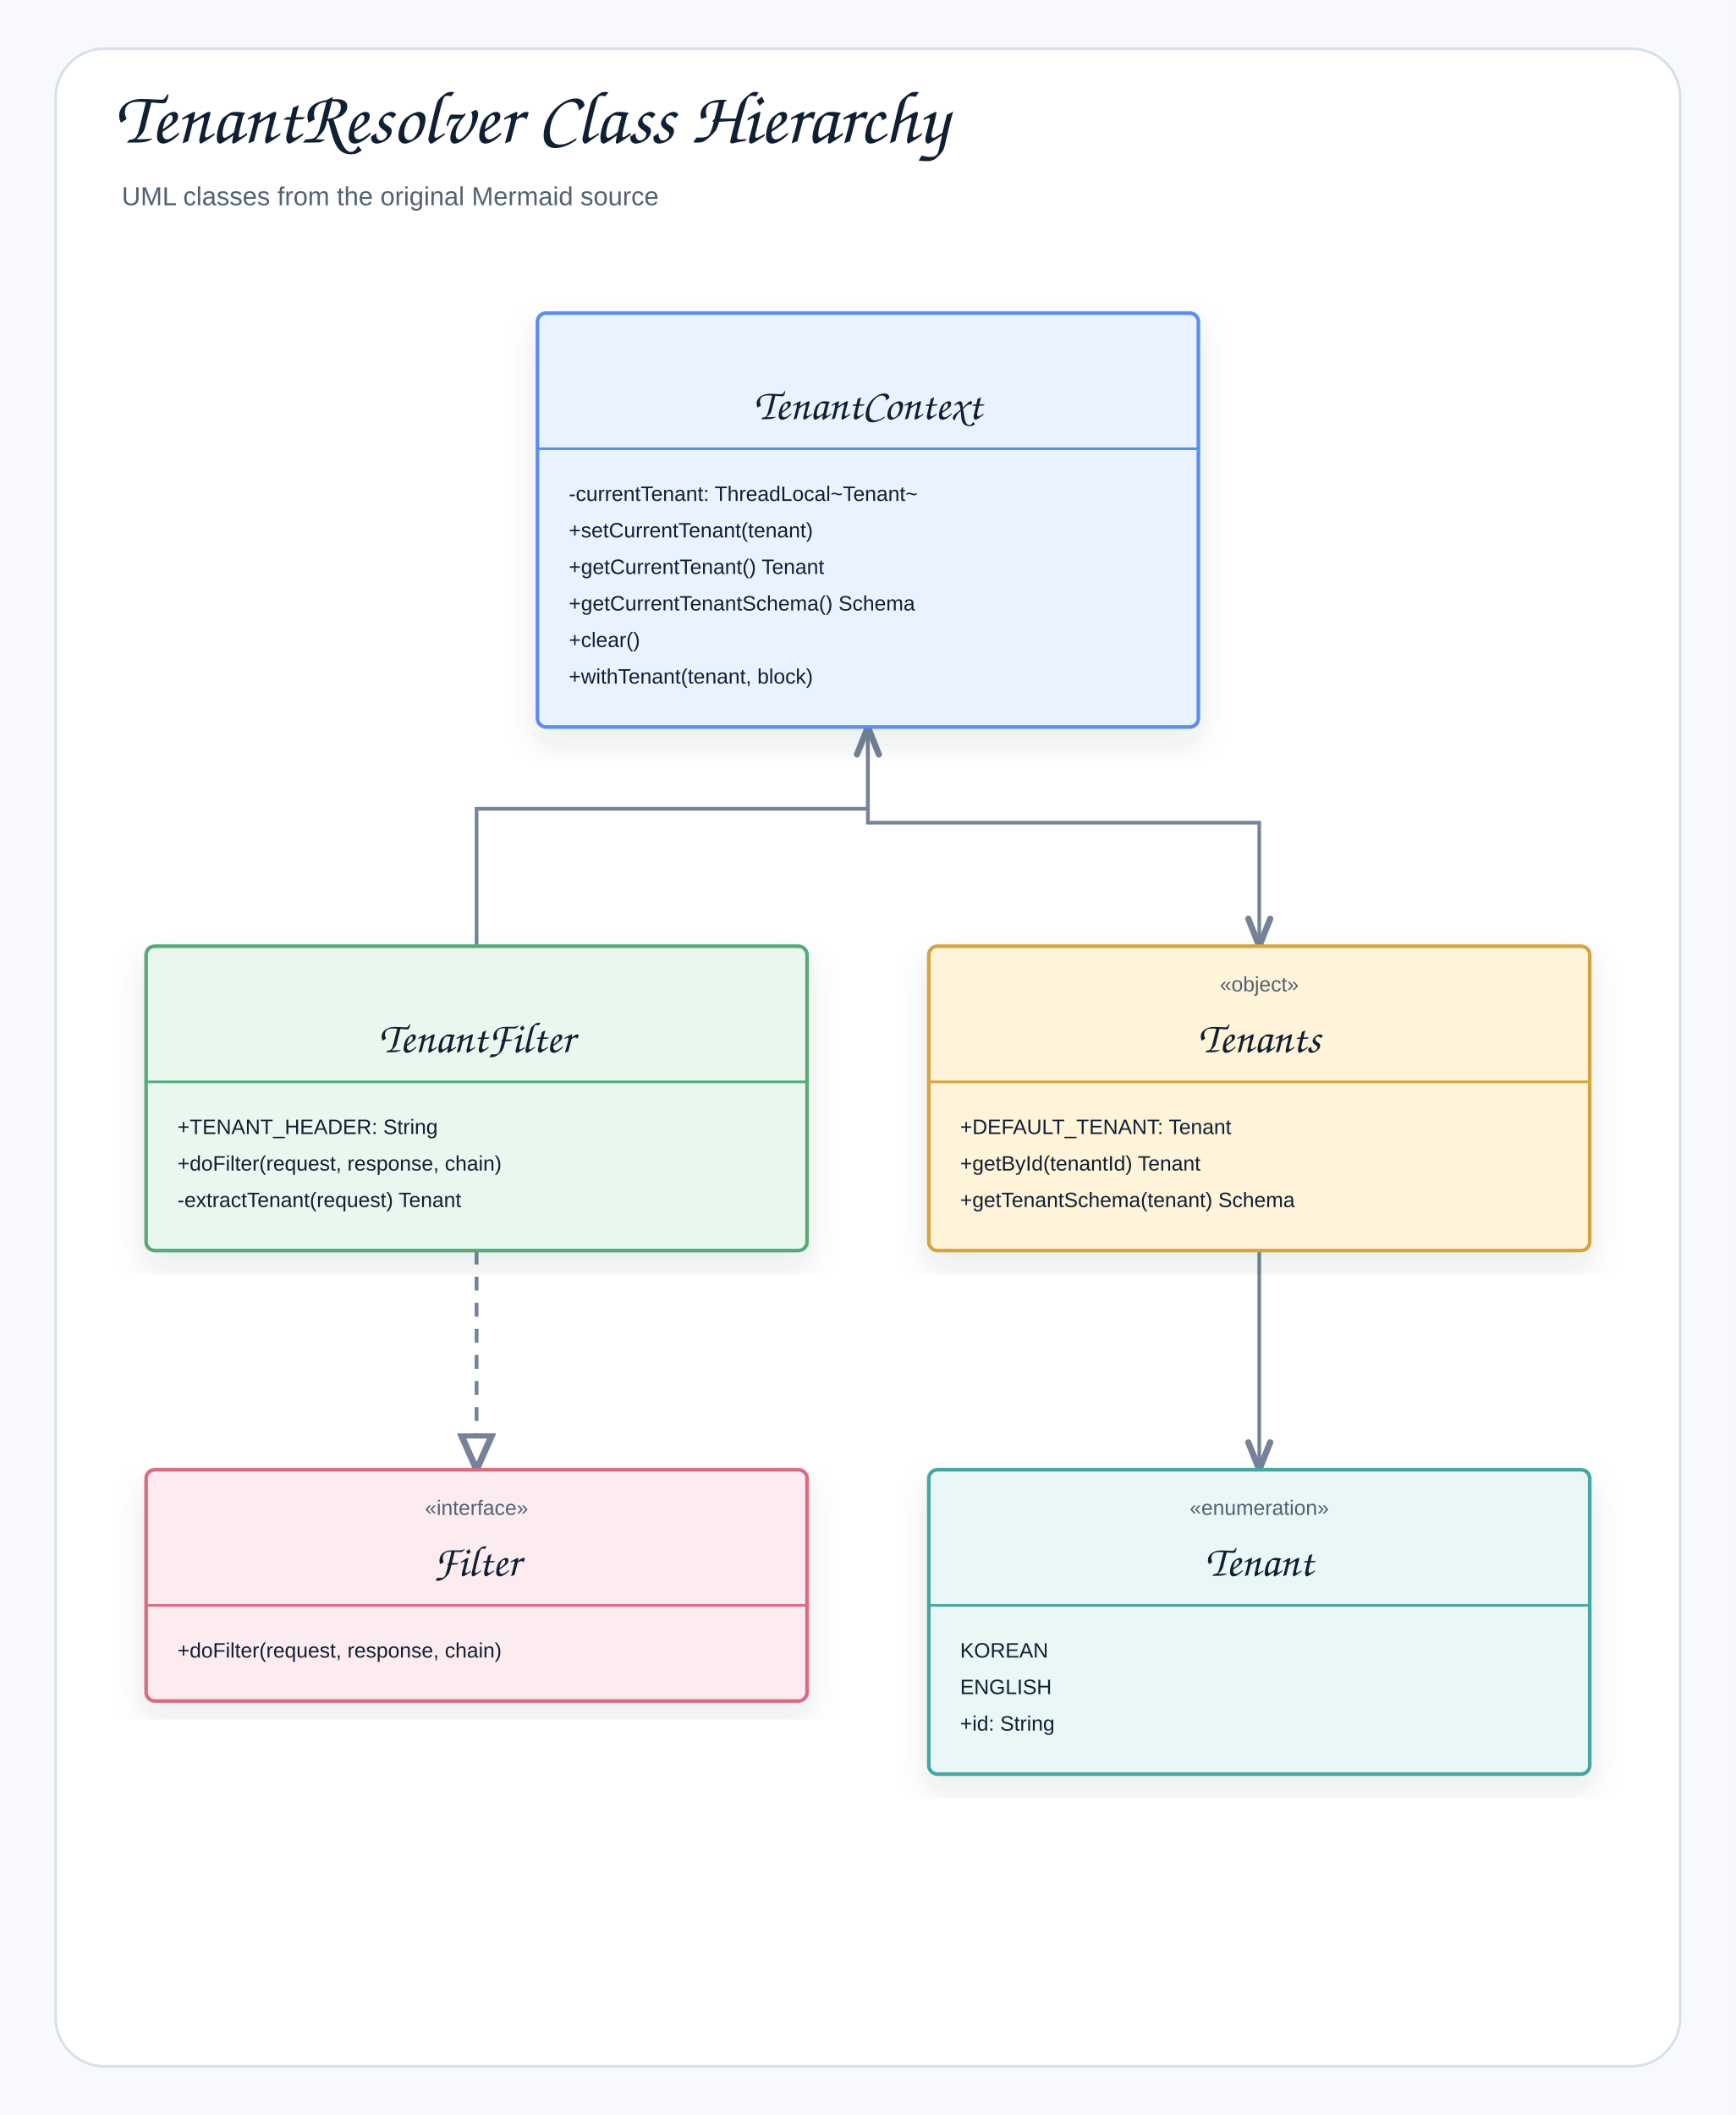
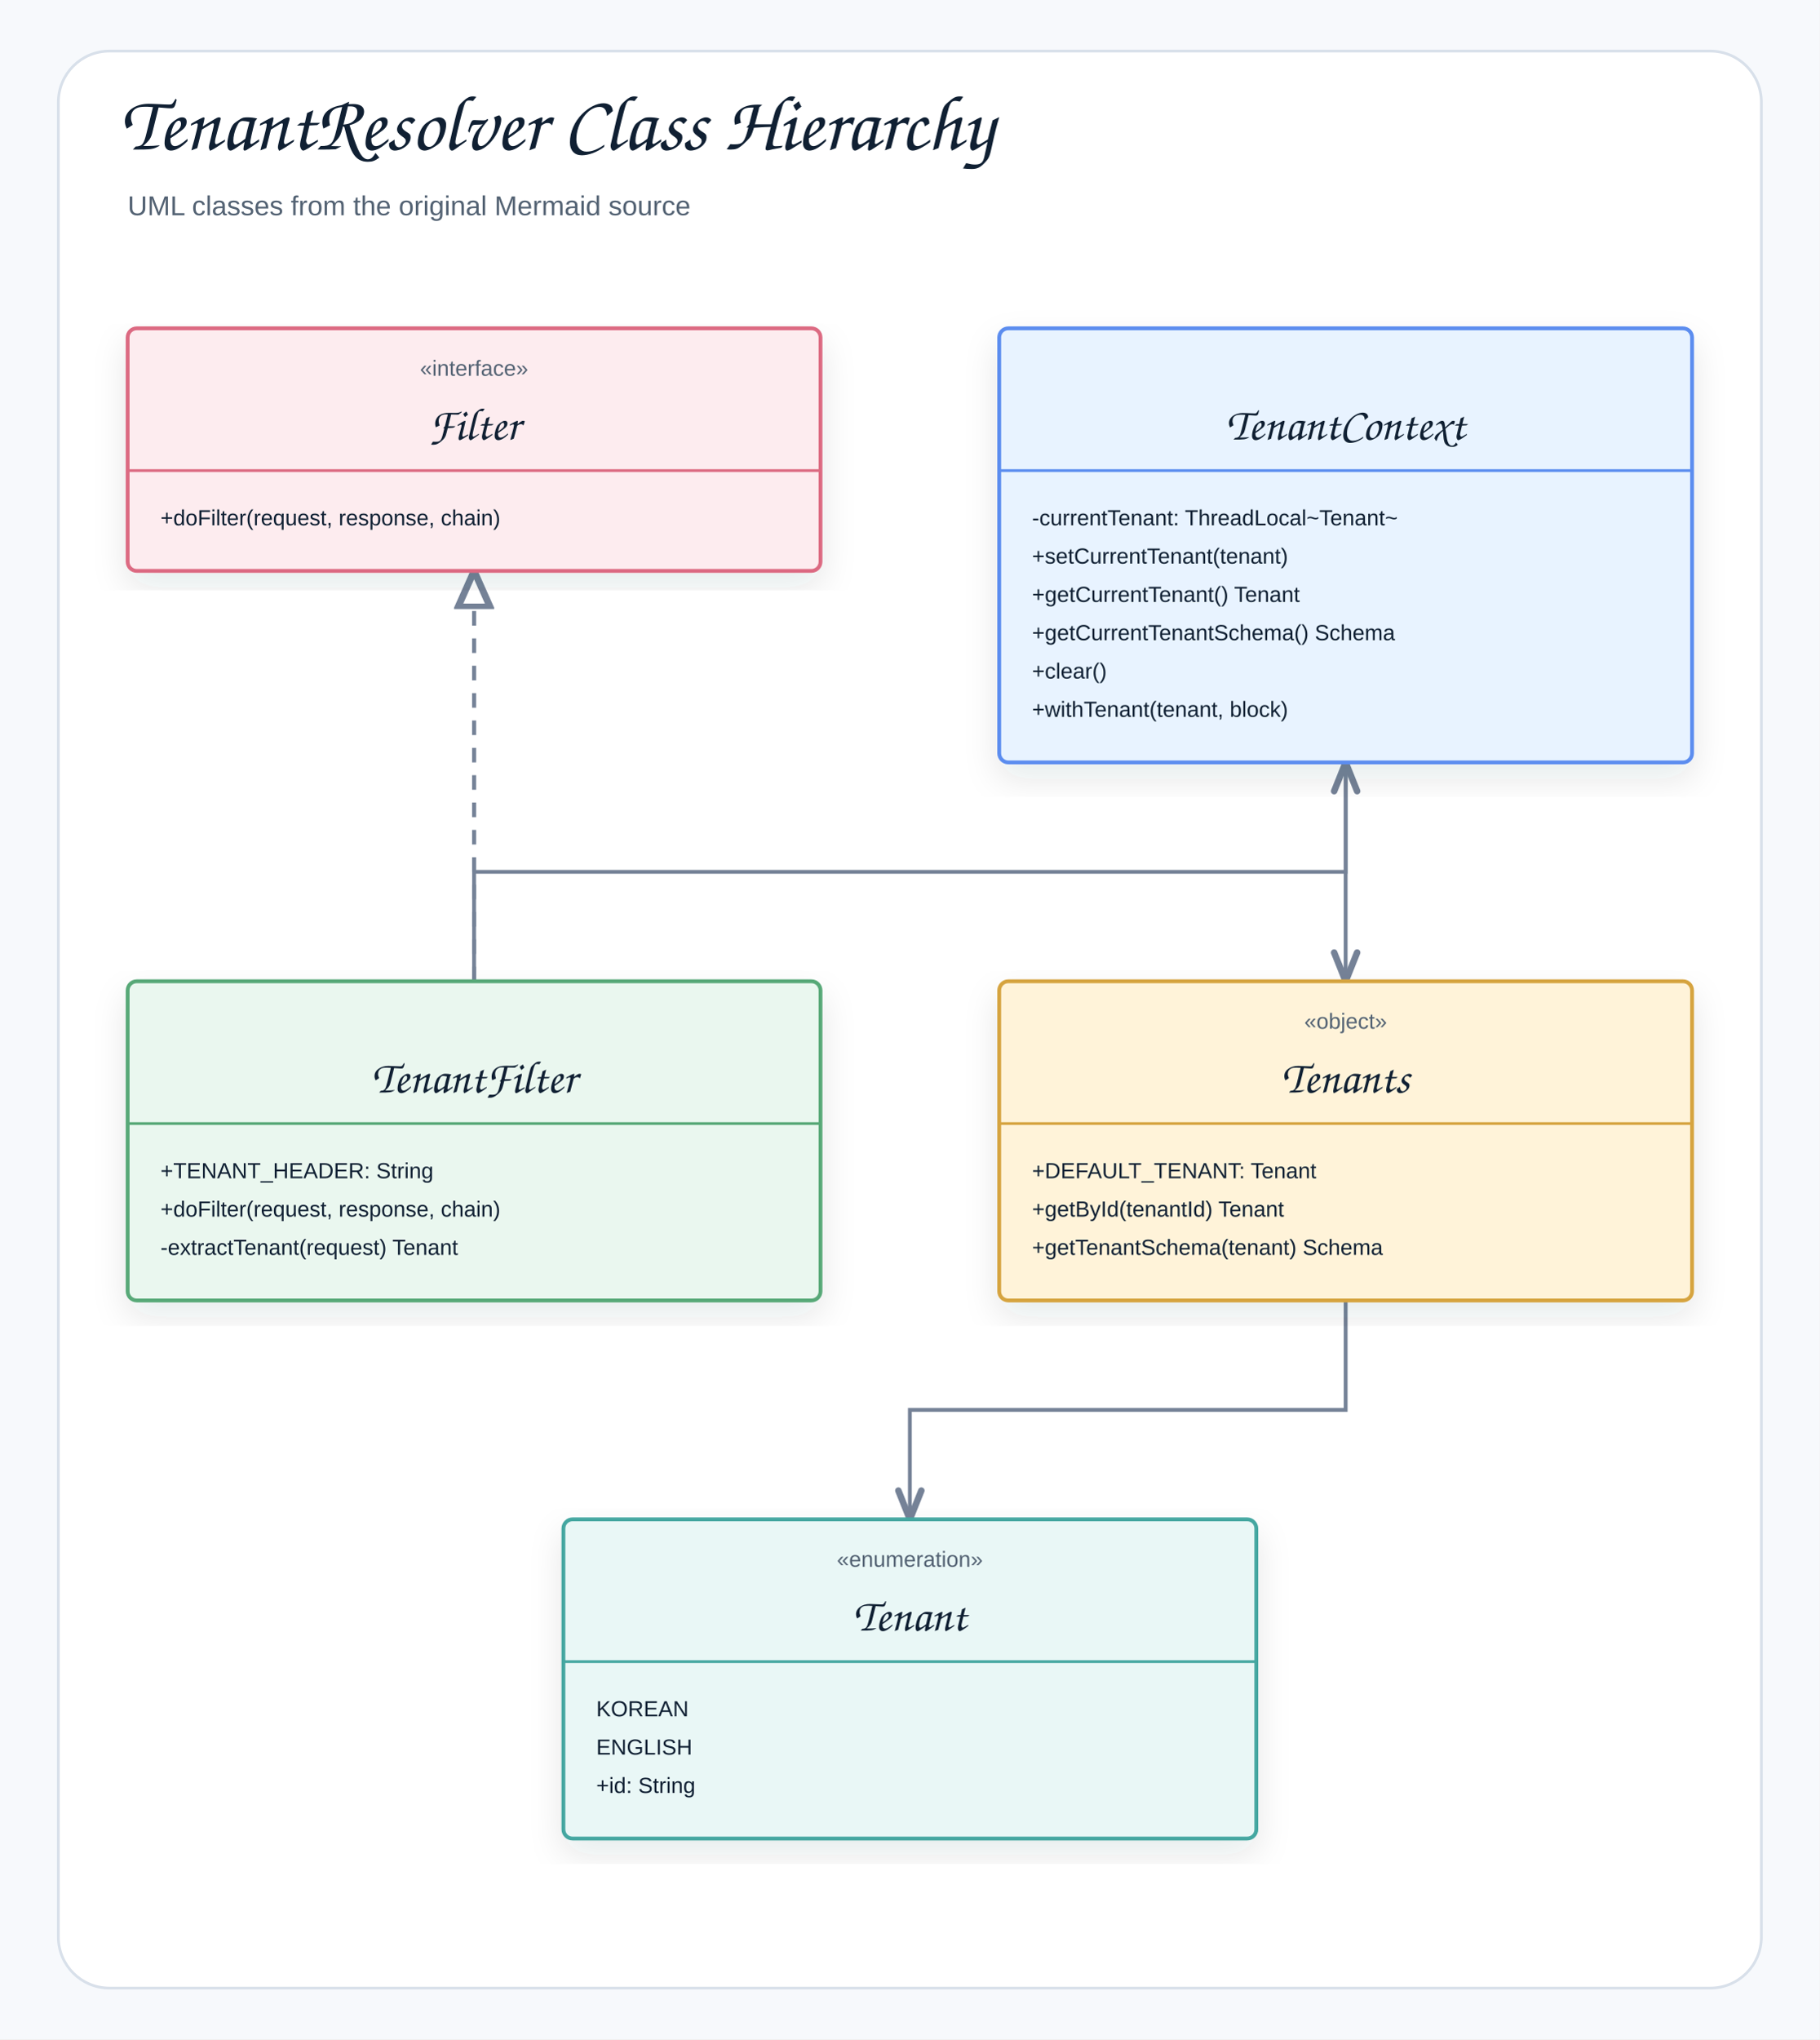
- <svg xmlns="http://www.w3.org/2000/svg" width="998" height="1216" viewBox="0 0 998 1216" role="img" aria-label="TenantResolver Class Hierarchy">
+ <svg xmlns="http://www.w3.org/2000/svg" width="998" height="1118" viewBox="0 0 998 1118" role="img" aria-label="TenantResolver Class Hierarchy">
  <defs>
    <filter id="shadow" x="-8%" y="-8%" width="116%" height="116%">
      <feDropShadow dx="0" dy="8" stdDeviation="9" flood-color="#1f2937" flood-opacity="0.10" />
    </filter>
    <marker id="openArrow" markerWidth="10" markerHeight="8" refX="8.5" refY="4" orient="auto" markerUnits="strokeWidth">
      <path d="M 1 1 L 8.5 4 L 1 7" fill="none" stroke="#758297" stroke-width="1.7" stroke-linecap="round" stroke-linejoin="round" />
    </marker>
    <marker id="inherit" markerWidth="11" markerHeight="10" refX="9.5" refY="5" orient="auto" markerUnits="strokeWidth">
      <path d="M 0.5 1 L 9.5 5 L 0.5 9 Z" fill="#ffffff" stroke="#758297" stroke-width="1.7" />
    </marker>
    <style>
    .canvas{fill:#f7f9fc}.frame{fill:#fff;stroke:#d8e0ea;stroke-width:1.5}
    .title{font-family:"Architects Daughter","Comic Sans MS","Comic Sans",cursive;font-size:43px;font-weight:400;fill:#102033}
    .subtitle{font-family:"Comic Sans MS","Comic Sans","Comic Neue",Arial,sans-serif;font-size:15px;font-weight:400;fill:#536273}
    .label{font-family:"Architects Daughter","Comic Sans MS","Comic Sans",cursive;font-size:25px;font-weight:400;fill:#102033}
    .smallLabel{font-family:"Architects Daughter","Comic Sans MS","Comic Sans",cursive;font-size:21px;font-weight:400;fill:#102033}
    .mono{font-family:"Comic Sans MS","Comic Sans","Comic Neue",Arial,sans-serif;font-size:12px;font-weight:400;fill:#102033}
    .small{font-family:"Comic Sans MS","Comic Sans","Comic Neue",Arial,sans-serif;font-size:12px;font-weight:400;fill:#536273}
    .strong{font-family:"Comic Sans MS","Comic Sans","Comic Neue",Arial,sans-serif;font-size:13px;font-weight:400;fill:#102033}
    .card{stroke-width:2.1;filter:url(#shadow)}.compartment{stroke-width:1.5;fill:none}
    .line{stroke:#758297;stroke-width:2.1;fill:none;marker-end:url(#openArrow)}
    .plainLine{stroke:#758297;stroke-width:2.1;fill:none}
    .dashed{stroke:#758297;stroke-width:2.1;stroke-dasharray:7 6;fill:none;marker-end:url(#openArrow)}
    .inheritLine{stroke:#758297;stroke-width:2.2;fill:none;marker-end:url(#inherit)}
    .implLine{stroke:#758297;stroke-width:2.2;stroke-dasharray:8 7;fill:none;marker-end:url(#inherit)}
  </style>
  </defs>
-   <rect class="canvas" width="998" height="1216" />
-   <rect class="frame" x="32" y="28" width="934" height="1160" rx="28" />
+   <rect class="canvas" width="998" height="1118" />
+   <rect class="frame" x="32" y="28" width="934" height="1062" rx="28" />
  <text class="title" x="66" y="82">TenantResolver Class Hierarchy</text>
  <text class="subtitle" x="70" y="118">UML classes from the original Mermaid source</text>
-   <path class="line" d="M724 719 L724 845" />
-   <path class="line" d="M499 418 L499 473 L724 473 L724 544" />
-   <path class="line" d="M274 544 L274 465 L499 465 L499 418" />
-   <path class="implLine" d="M274 719 L274 845" />
-   <g transform="translate(309,180)">
+   <path class="line" d="M738 713 L738 773 L499 773 L499 833" />
+   <path class="line" d="M738 418 L738 478 L738 478 L738 538" />
+   <path class="line" d="M260 538 L260 478 L738 478 L738 418" />
+   <path class="implLine" d="M260 538 L260 425.5 L260 425.5 L260 313" />
+   <g transform="translate(548,180)">
    <rect class="card" x="0" y="0" width="380" height="238" rx="5" fill="#E8F3FF" stroke="#5B8DEF" />
    <line class="compartment" x1="0" y1="78" x2="380" y2="78" stroke="#5B8DEF" />
    <text class="small" x="190" y="26" text-anchor="middle" />
    <text class="label" x="190" y="61" text-anchor="middle">TenantContext</text>
    <text class="mono" x="18" y="108">-currentTenant: ThreadLocal~Tenant~</text>
    <text class="mono" x="18" y="129">+setCurrentTenant(tenant)</text>
    <text class="mono" x="18" y="150">+getCurrentTenant() Tenant</text>
    <text class="mono" x="18" y="171">+getCurrentTenantSchema() Schema</text>
    <text class="mono" x="18" y="192">+clear()</text>
    <text class="mono" x="18" y="213">+withTenant(tenant, block)</text>
  </g>
-   <g transform="translate(84,544)">
+   <g transform="translate(70,538)">
    <rect class="card" x="0" y="0" width="380" height="175" rx="5" fill="#EAF7EF" stroke="#58A978" />
    <line class="compartment" x1="0" y1="78" x2="380" y2="78" stroke="#58A978" />
    <text class="small" x="190" y="26" text-anchor="middle" />
    <text class="label" x="190" y="61" text-anchor="middle">TenantFilter</text>
    <text class="mono" x="18" y="108">+TENANT_HEADER: String</text>
    <text class="mono" x="18" y="129">+doFilter(request, response, chain)</text>
    <text class="mono" x="18" y="150">-extractTenant(request) Tenant</text>
  </g>
-   <g transform="translate(534,544)">
+   <g transform="translate(548,538)">
    <rect class="card" x="0" y="0" width="380" height="175" rx="5" fill="#FFF3D9" stroke="#D6A441" />
    <line class="compartment" x1="0" y1="78" x2="380" y2="78" stroke="#D6A441" />
    <text class="small" x="190" y="26" text-anchor="middle">«object»</text>
    <text class="label" x="190" y="61" text-anchor="middle">Tenants</text>
    <text class="mono" x="18" y="108">+DEFAULT_TENANT: Tenant</text>
    <text class="mono" x="18" y="129">+getById(tenantId) Tenant</text>
    <text class="mono" x="18" y="150">+getTenantSchema(tenant) Schema</text>
  </g>
-   <g transform="translate(84,845)">
+   <g transform="translate(70,180)">
    <rect class="card" x="0" y="0" width="380" height="133" rx="5" fill="#FDECEF" stroke="#DC6B82" />
    <line class="compartment" x1="0" y1="78" x2="380" y2="78" stroke="#DC6B82" />
    <text class="small" x="190" y="26" text-anchor="middle">«interface»</text>
    <text class="label" x="190" y="61" text-anchor="middle">Filter</text>
    <text class="mono" x="18" y="108">+doFilter(request, response, chain)</text>
  </g>
-   <g transform="translate(534,845)">
+   <g transform="translate(309,833)">
    <rect class="card" x="0" y="0" width="380" height="175" rx="5" fill="#E9F7F6" stroke="#45A7A1" />
    <line class="compartment" x1="0" y1="78" x2="380" y2="78" stroke="#45A7A1" />
    <text class="small" x="190" y="26" text-anchor="middle">«enumeration»</text>
    <text class="label" x="190" y="61" text-anchor="middle">Tenant</text>
    <text class="mono" x="18" y="108">KOREAN</text>
    <text class="mono" x="18" y="129">ENGLISH</text>
    <text class="mono" x="18" y="150">+id: String</text>
  </g>
</svg>
